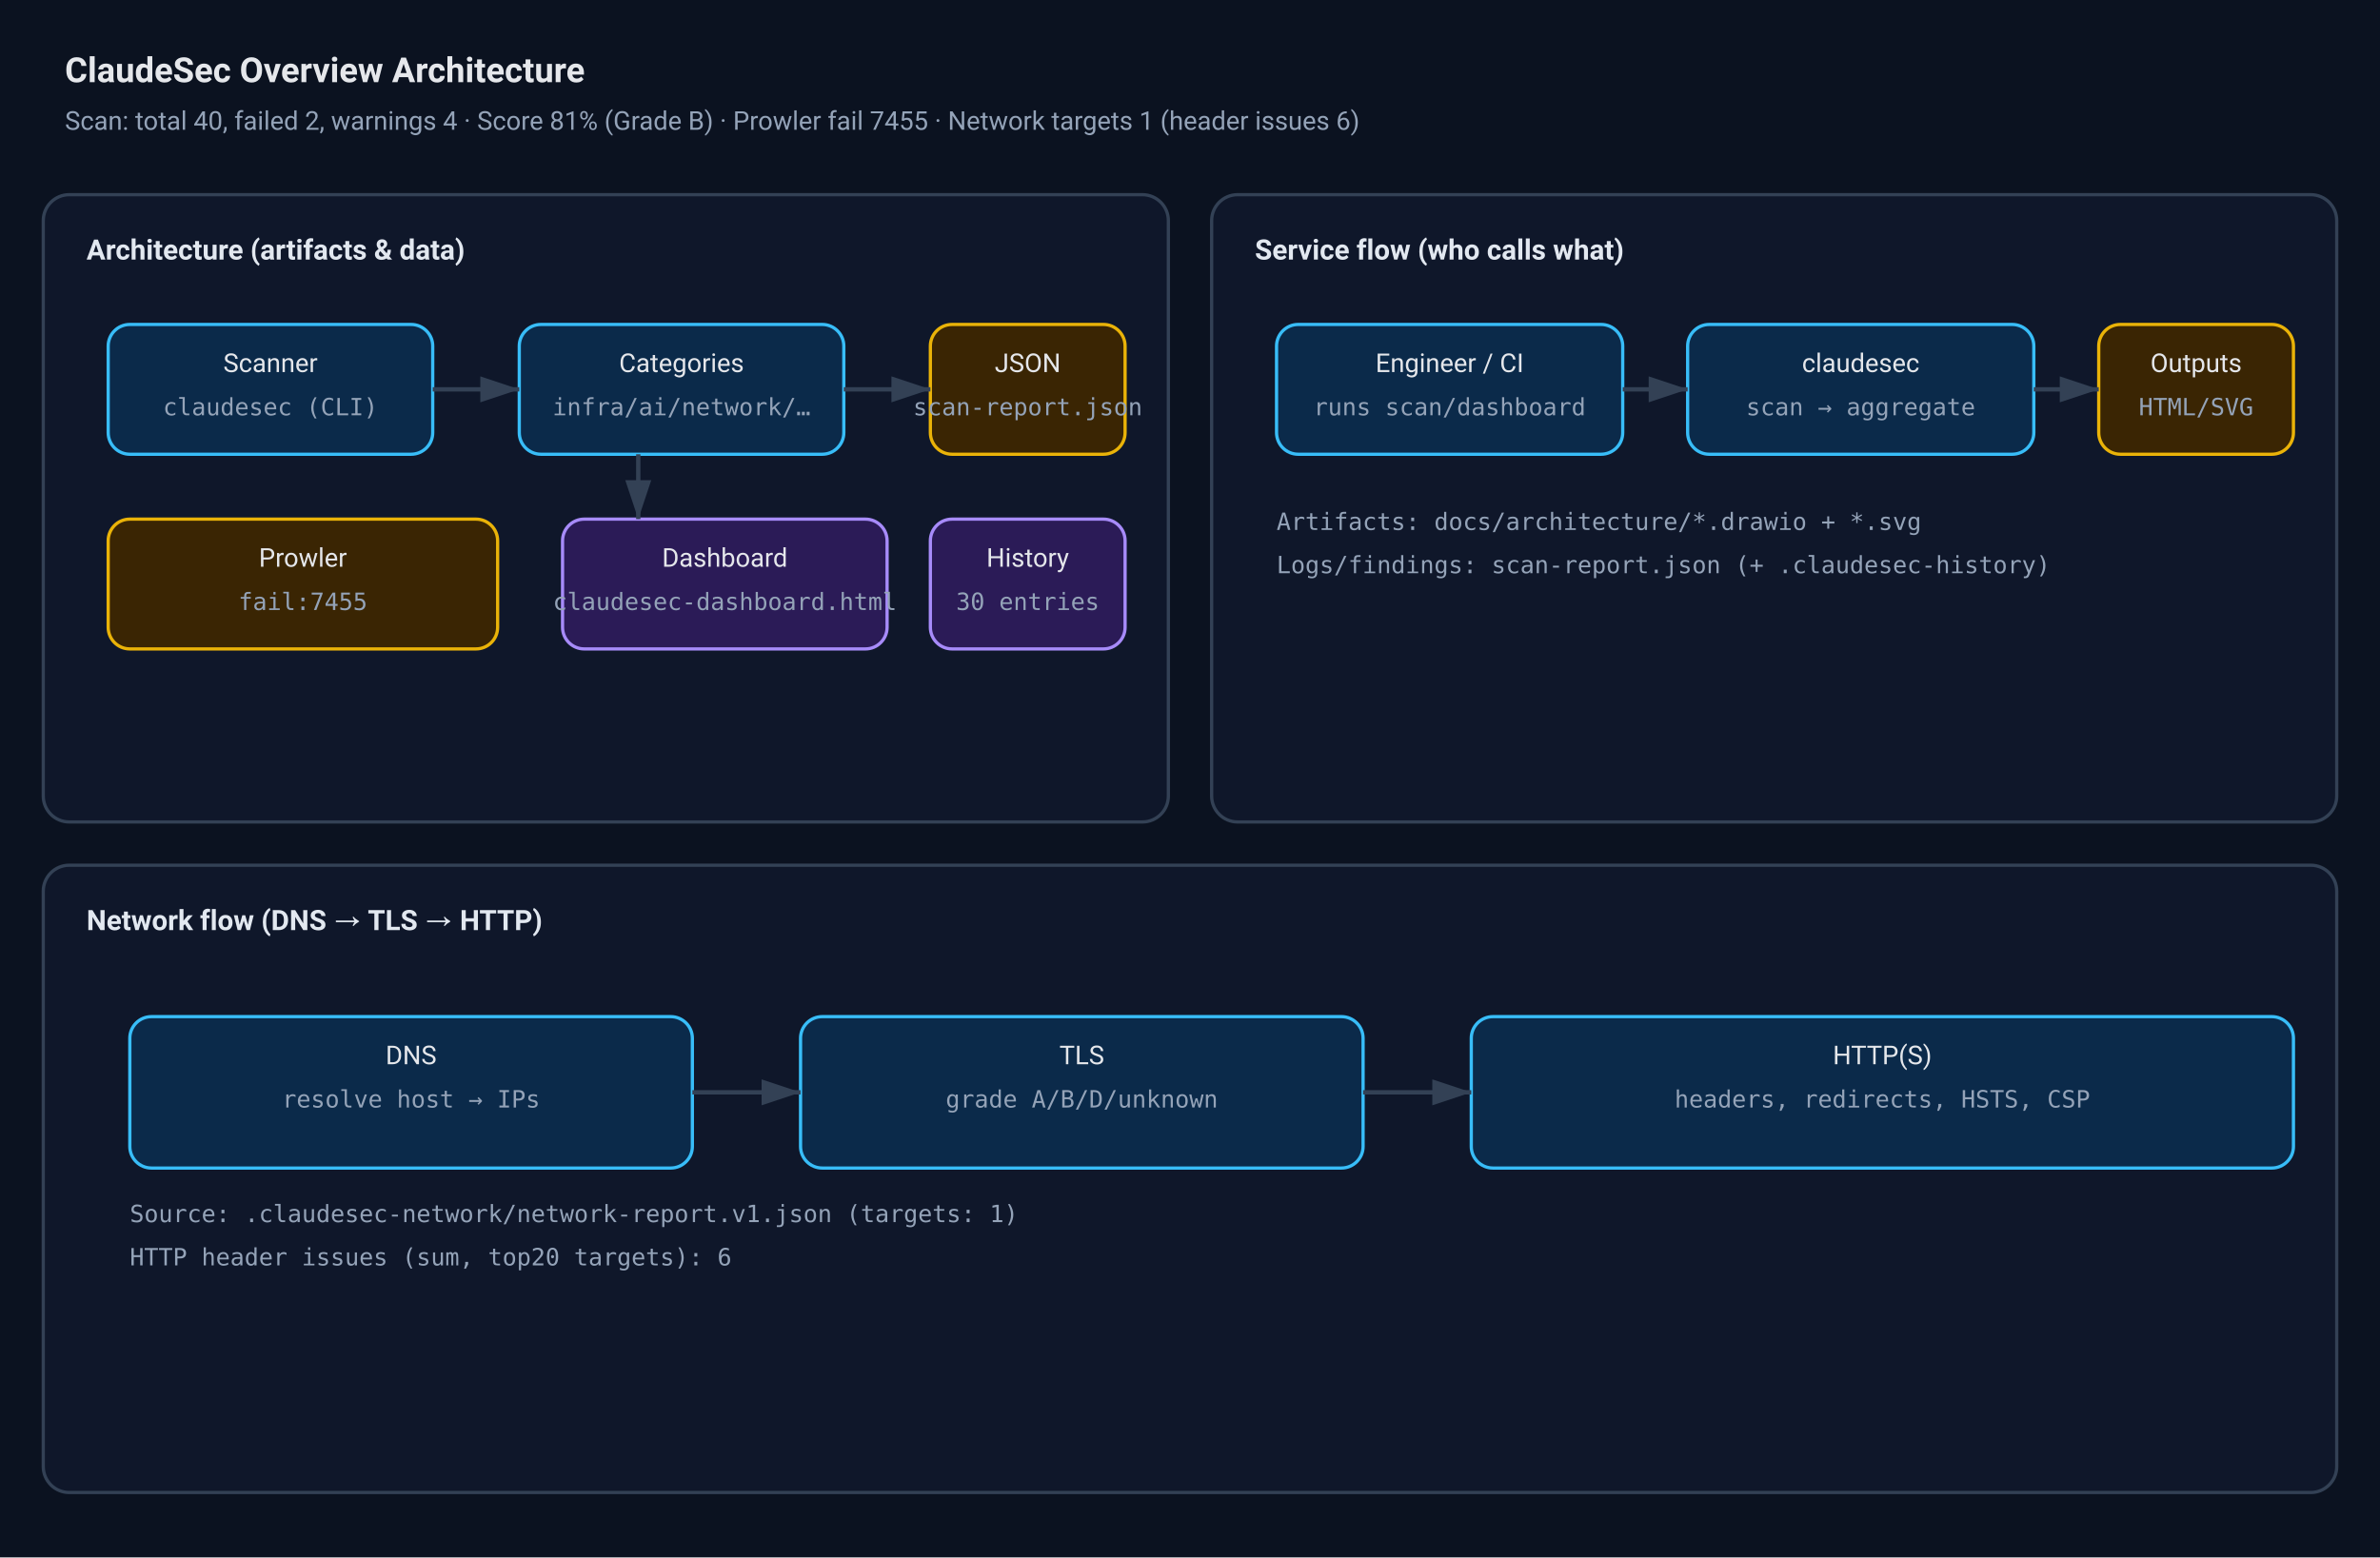
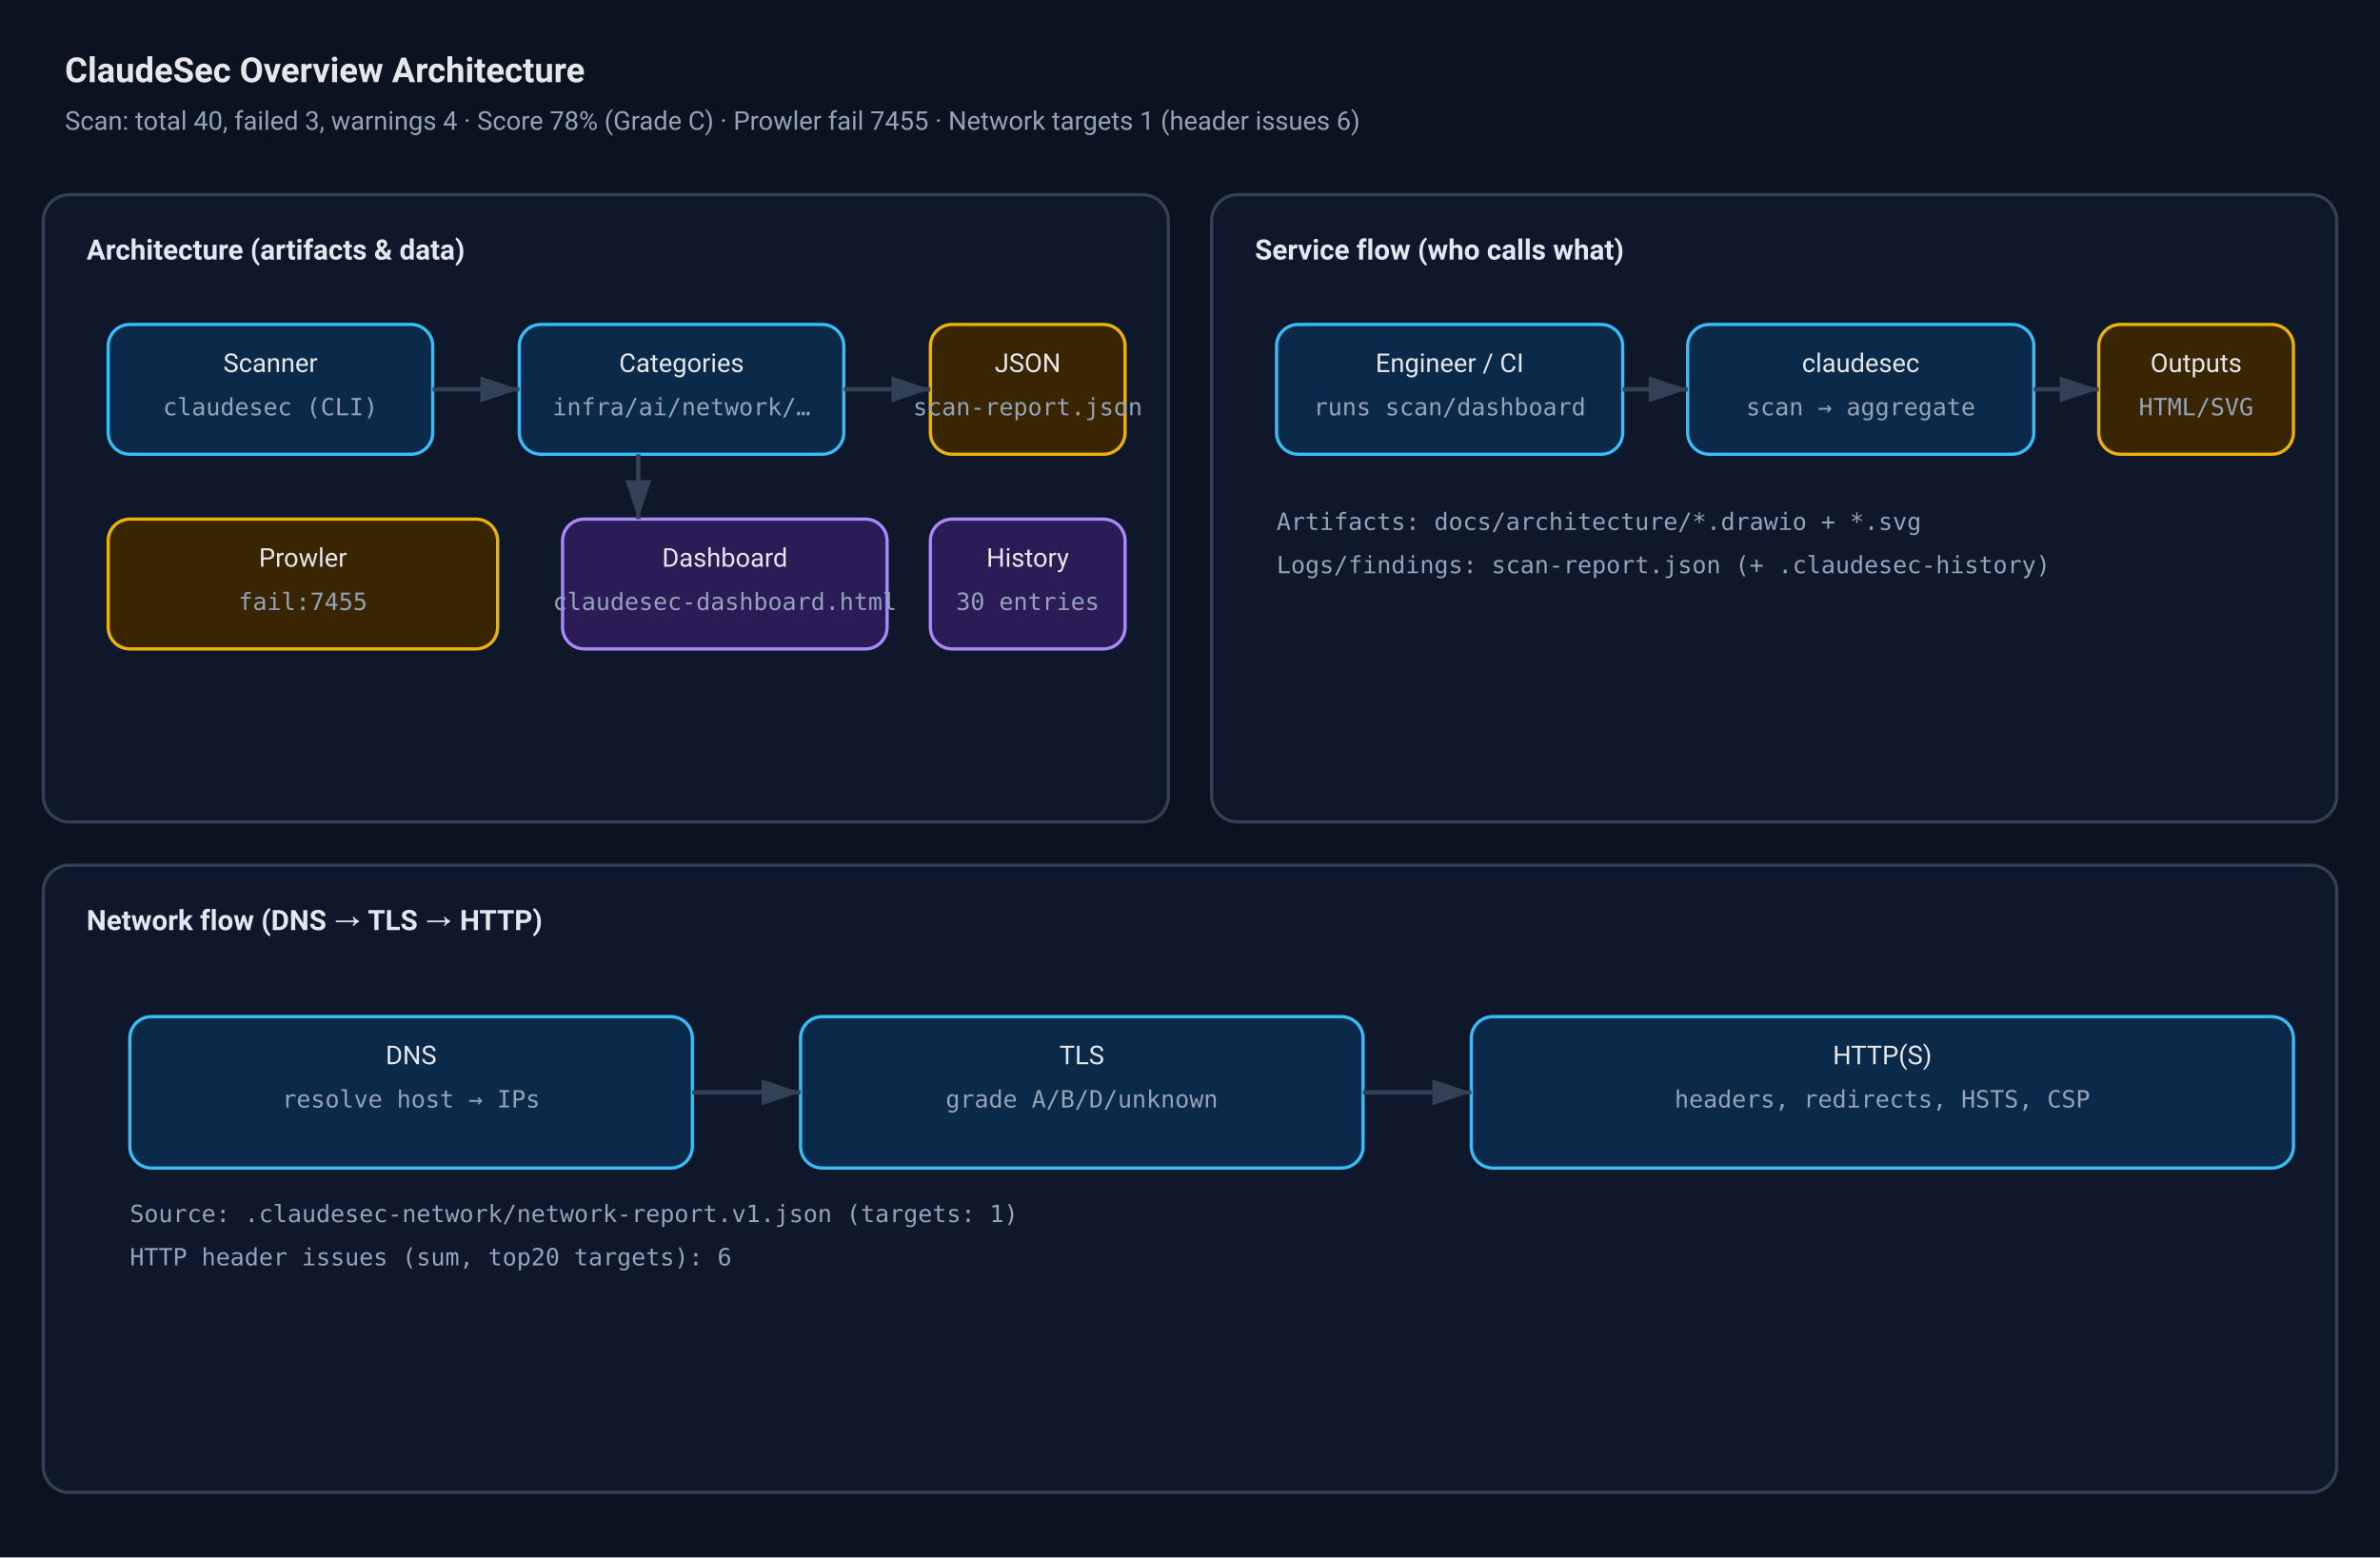
<svg xmlns="http://www.w3.org/2000/svg" viewBox="0 0 1100 720" width="1100" height="720">
  <defs>
    <marker id="arrow" markerWidth="10" markerHeight="10" refX="9" refY="3" orient="auto">
      <path d="M0,0 L0,6 L9,3 z" fill="#334155" />
    </marker>
  </defs>
  <style>
  .bg{fill:#0b1220}
  .card{fill:#0f172a;stroke:#334155;stroke-width:1.5}
  .boxA{fill:#0b2a4a;stroke:#38bdf8;stroke-width:1.5}
  .boxB{fill:#3a2503;stroke:#eab308;stroke-width:1.5}
  .boxC{fill:#2b1b57;stroke:#a78bfa;stroke-width:1.5}
  .txt{font-family:system-ui,-apple-system,Segoe UI,Roboto,Helvetica,Arial,sans-serif;font-size:12px;fill:#e5e7eb}
  .muted{fill:#94a3b8}
  .title{font-size:16px;font-weight:700}
  .h2{font-size:13px;font-weight:700;fill:#e2e8f0}
  .mono{font-family:ui-monospace,SFMono-Regular,Menlo,Monaco,Consolas,monospace;font-size:11px}
</style>
  <rect class="bg" x="0" y="0" width="1100" height="720" />
  <text class="txt title" x="30" y="38">ClaudeSec Overview Architecture</text>
-   <text class="txt muted" x="30" y="60">Scan: total 40, failed 2, warnings 4 · Score 81% (Grade B) · Prowler fail 7455 · Network targets 1 (header issues 6)</text>
+   <text class="txt muted" x="30" y="60">Scan: total 40, failed 3, warnings 4 · Score 78% (Grade C) · Prowler fail 7455 · Network targets 1 (header issues 6)</text>
  <rect class="card" x="20" y="90" width="520" height="290" rx="12" />
  <rect class="card" x="560" y="90" width="520" height="290" rx="12" />
  <rect class="card" x="20" y="400" width="1060" height="290" rx="12" />
  <text class="txt h2" x="40" y="120">Architecture (artifacts &amp; data)</text>
  <text class="txt h2" x="580" y="120">Service flow (who calls what)</text>
  <text class="txt h2" x="40" y="430">Network flow (DNS → TLS → HTTP)</text>
  <rect x="50" y="150" width="150" height="60" rx="10" class="boxA" />
  <text class="txt" x="125.0" y="172" text-anchor="middle">Scanner</text>
  <text class="txt muted mono" x="125.0" y="192" text-anchor="middle">claudesec (CLI)</text>
  <rect x="240" y="150" width="150" height="60" rx="10" class="boxA" />
  <text class="txt" x="315.0" y="172" text-anchor="middle">Categories</text>
  <text class="txt muted mono" x="315.0" y="192" text-anchor="middle">infra/ai/network/…</text>
  <rect x="430" y="150" width="90" height="60" rx="10" class="boxB" />
  <text class="txt" x="475.0" y="172" text-anchor="middle">JSON</text>
  <text class="txt muted mono" x="475.0" y="192" text-anchor="middle">scan-report.json</text>
  <rect x="50" y="240" width="180" height="60" rx="10" class="boxB" />
  <text class="txt" x="140.0" y="262" text-anchor="middle">Prowler</text>
  <text class="txt muted mono" x="140.0" y="282" text-anchor="middle">fail:7455</text>
  <rect x="260" y="240" width="150" height="60" rx="10" class="boxC" />
  <text class="txt" x="335.0" y="262" text-anchor="middle">Dashboard</text>
  <text class="txt muted mono" x="335.0" y="282" text-anchor="middle">claudesec-dashboard.html</text>
  <rect x="430" y="240" width="90" height="60" rx="10" class="boxC" />
  <text class="txt" x="475.0" y="262" text-anchor="middle">History</text>
  <text class="txt muted mono" x="475.0" y="282" text-anchor="middle">30 entries</text>
  <line x1="200" y1="180" x2="240" y2="180" stroke="#334155" stroke-width="2" marker-end="url(#arrow)" />
  <line x1="390" y1="180" x2="430" y2="180" stroke="#334155" stroke-width="2" marker-end="url(#arrow)" />
  <line x1="295" y1="210" x2="295" y2="240" stroke="#334155" stroke-width="2" marker-end="url(#arrow)" />
  <rect x="590" y="150" width="160" height="60" rx="10" class="boxA" />
  <text class="txt" x="670.0" y="172" text-anchor="middle">Engineer / CI</text>
  <text class="txt muted mono" x="670.0" y="192" text-anchor="middle">runs scan/dashboard</text>
  <rect x="780" y="150" width="160" height="60" rx="10" class="boxA" />
  <text class="txt" x="860.0" y="172" text-anchor="middle">claudesec</text>
  <text class="txt muted mono" x="860.0" y="192" text-anchor="middle">scan → aggregate</text>
  <rect x="970" y="150" width="90" height="60" rx="10" class="boxB" />
  <text class="txt" x="1015.0" y="172" text-anchor="middle">Outputs</text>
  <text class="txt muted mono" x="1015.0" y="192" text-anchor="middle">HTML/SVG</text>
  <line x1="750" y1="180" x2="780" y2="180" stroke="#334155" stroke-width="2" marker-end="url(#arrow)" />
  <line x1="940" y1="180" x2="970" y2="180" stroke="#334155" stroke-width="2" marker-end="url(#arrow)" />
  <text class="txt muted mono" x="590" y="245">Artifacts: docs/architecture/*.drawio + *.svg</text>
  <text class="txt muted mono" x="590" y="265">Logs/findings: scan-report.json (+ .claudesec-history)</text>
  <rect x="60" y="470" width="260" height="70" rx="10" class="boxA" />
  <text class="txt" x="190.0" y="492" text-anchor="middle">DNS</text>
  <text class="txt muted mono" x="190.0" y="512" text-anchor="middle">resolve host → IPs</text>
  <rect x="370" y="470" width="260" height="70" rx="10" class="boxA" />
  <text class="txt" x="500.0" y="492" text-anchor="middle">TLS</text>
  <text class="txt muted mono" x="500.0" y="512" text-anchor="middle">grade A/B/D/unknown</text>
  <rect x="680" y="470" width="380" height="70" rx="10" class="boxA" />
  <text class="txt" x="870.0" y="492" text-anchor="middle">HTTP(S)</text>
  <text class="txt muted mono" x="870.0" y="512" text-anchor="middle">headers, redirects, HSTS, CSP</text>
  <line x1="320" y1="505" x2="370" y2="505" stroke="#334155" stroke-width="2" marker-end="url(#arrow)" />
  <line x1="630" y1="505" x2="680" y2="505" stroke="#334155" stroke-width="2" marker-end="url(#arrow)" />
  <text class="txt muted mono" x="60" y="565">Source: .claudesec-network/network-report.v1.json (targets: 1)</text>
  <text class="txt muted mono" x="60" y="585">HTTP header issues (sum, top20 targets): 6</text>
</svg>
